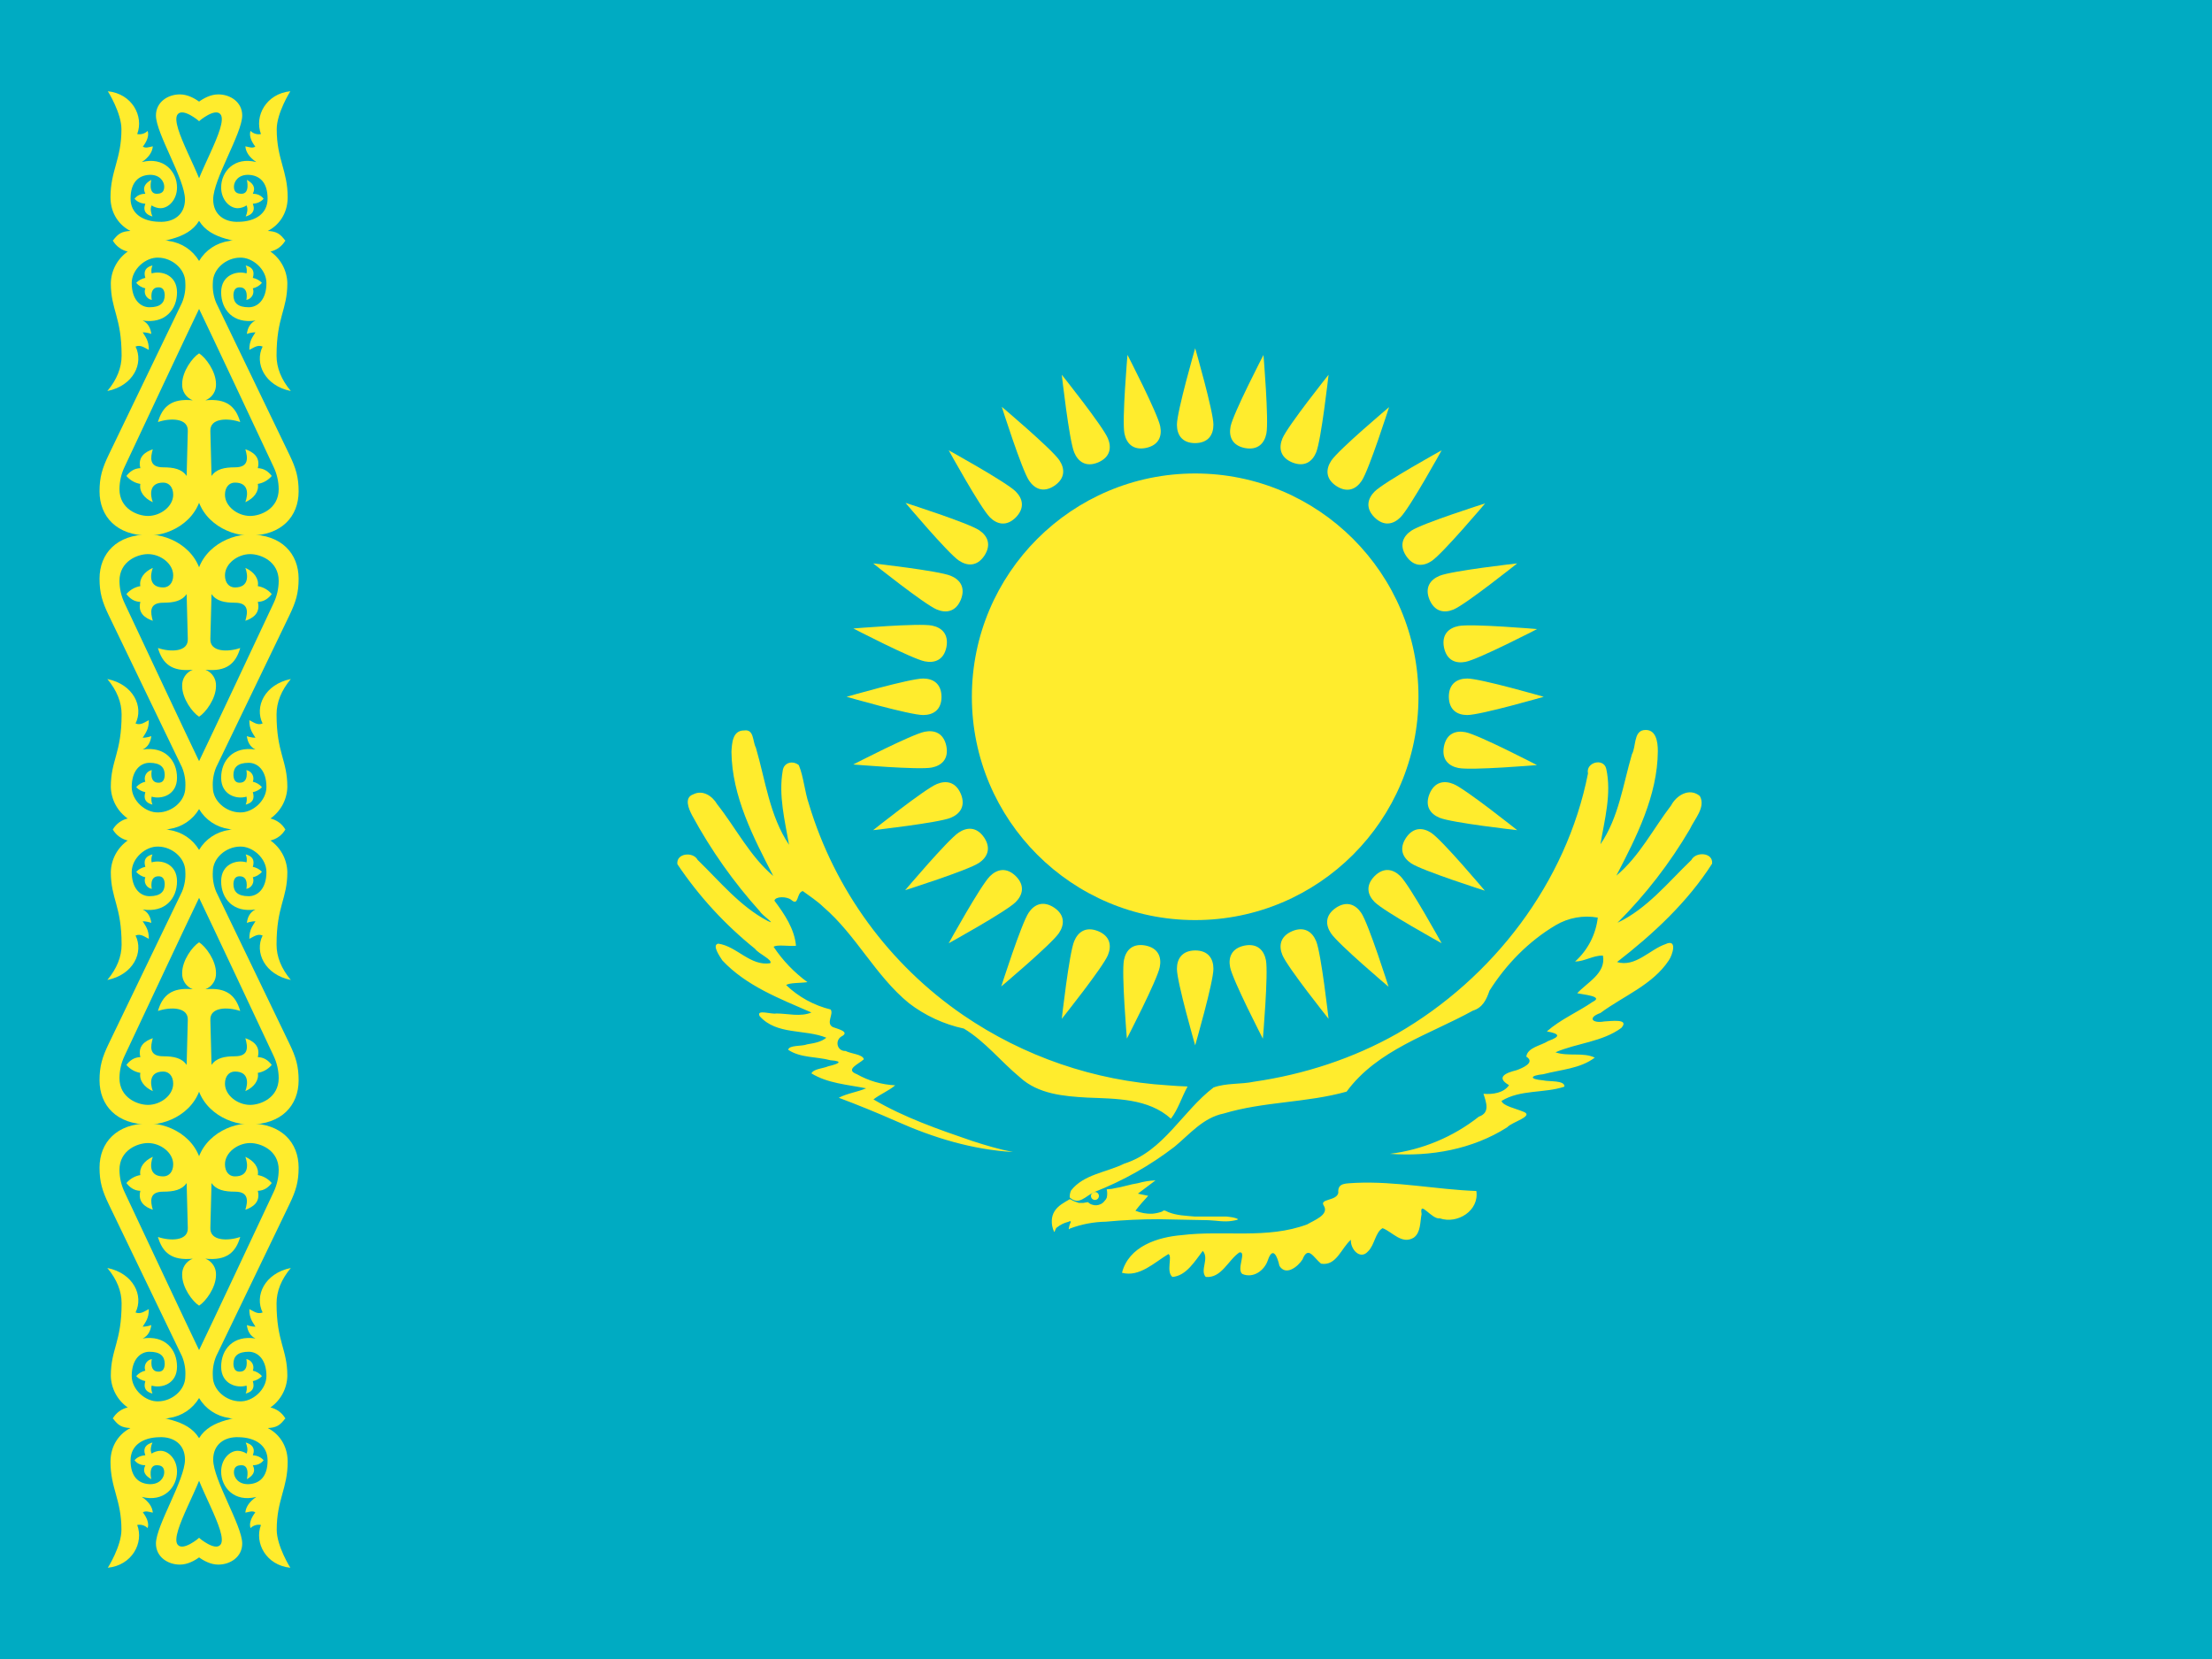
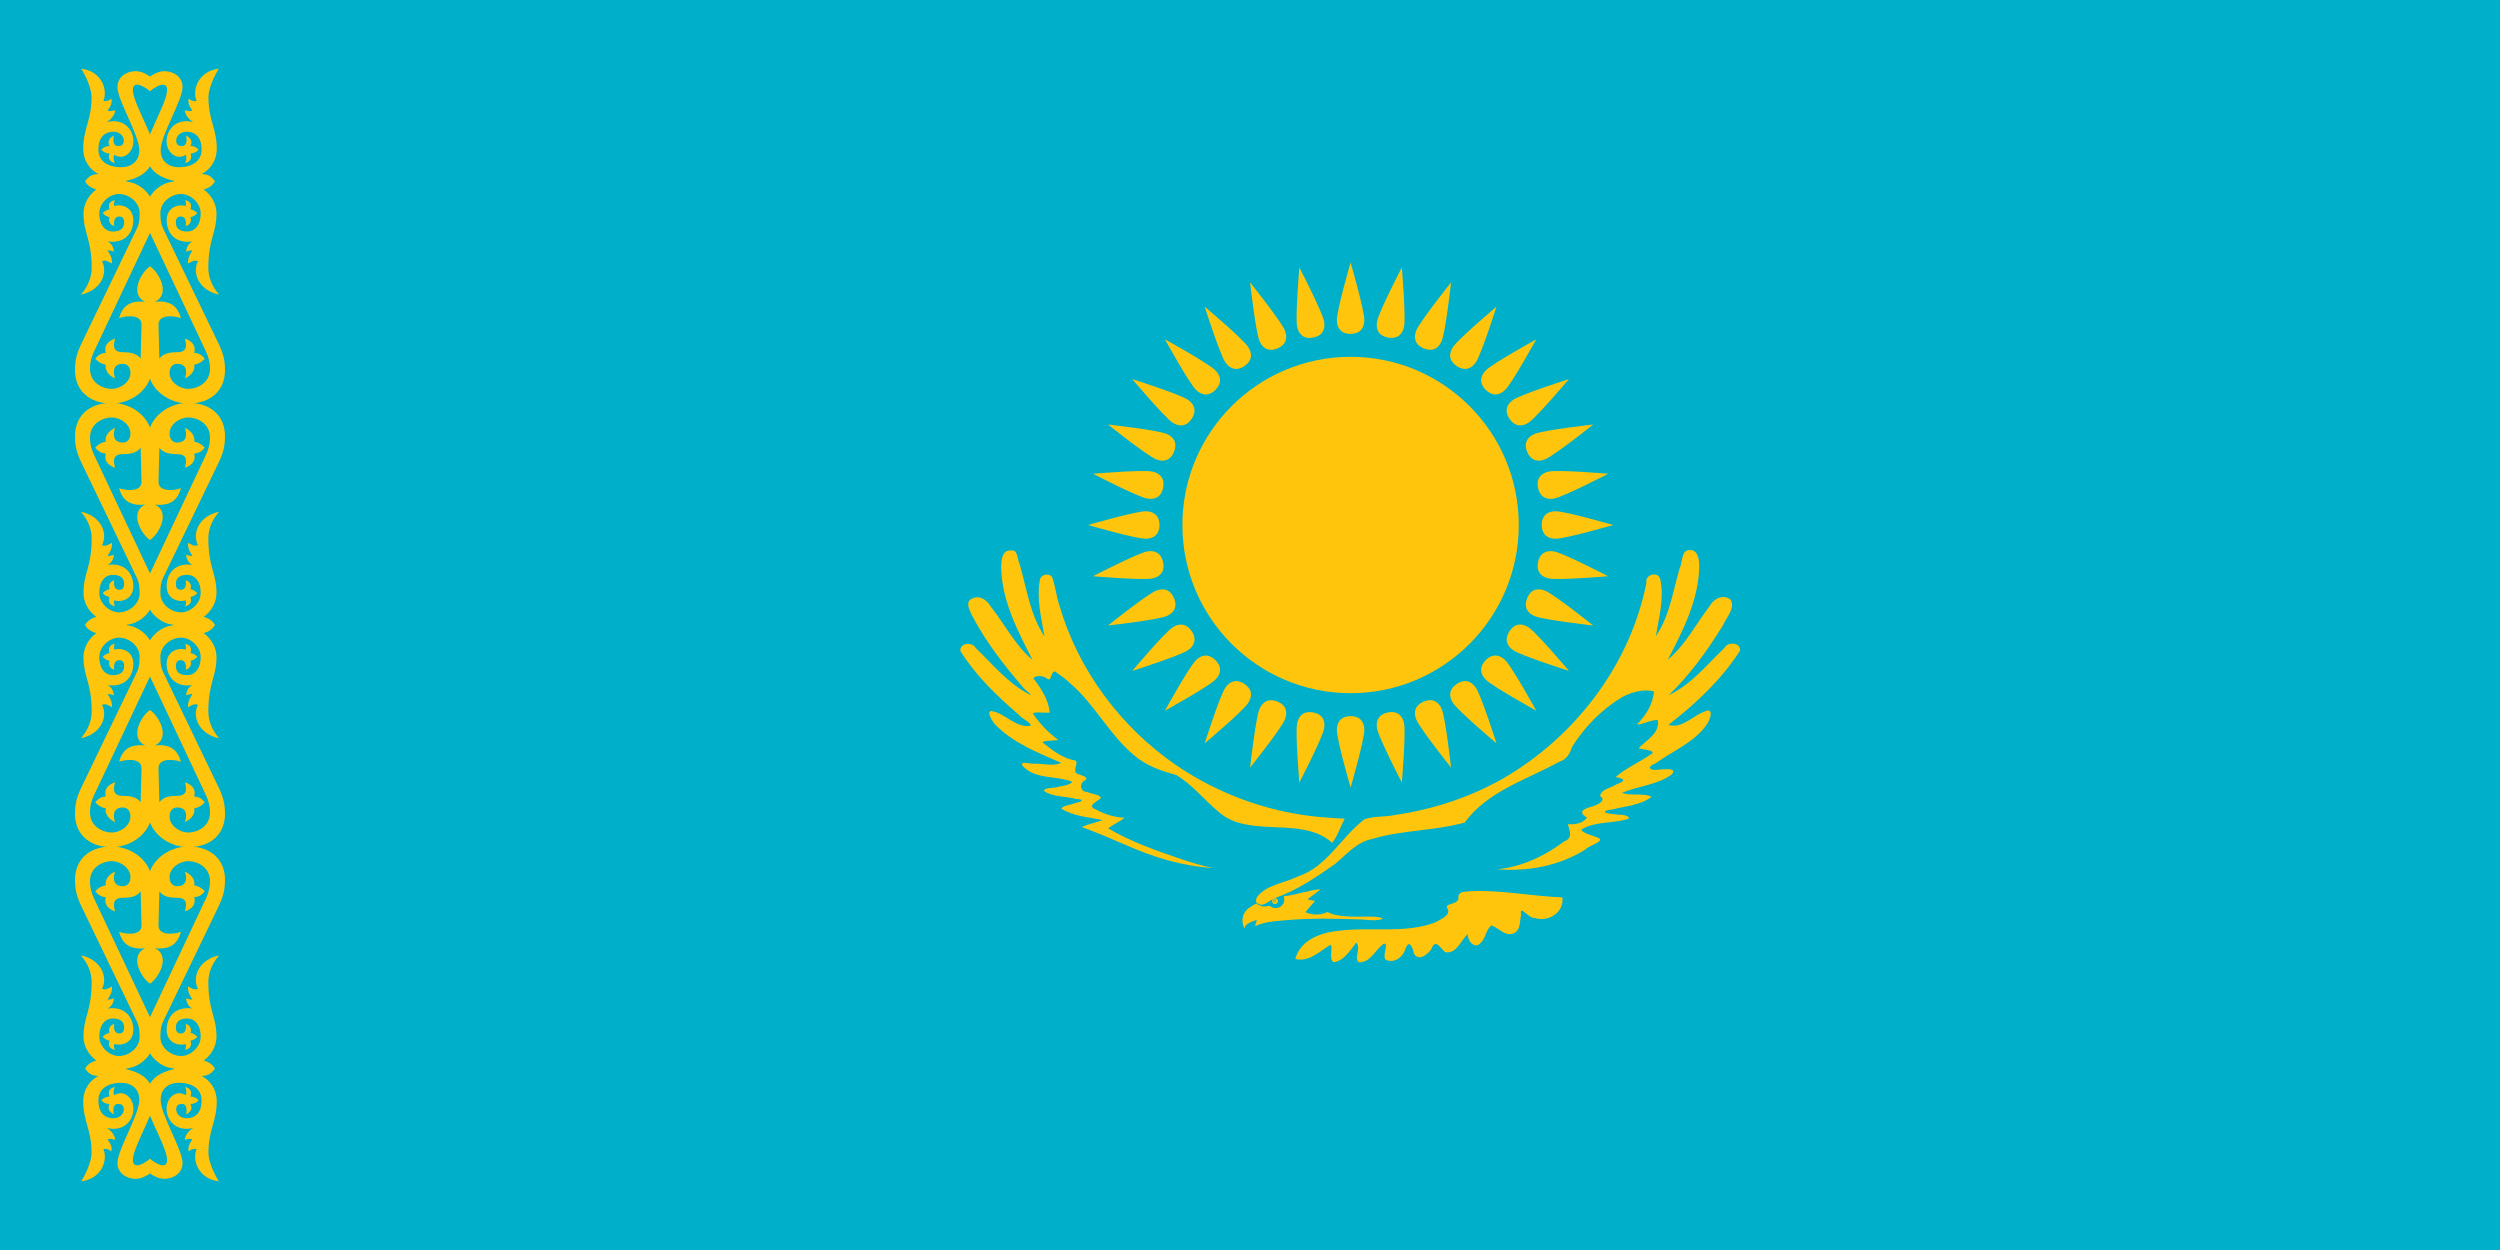
- <svg xmlns="http://www.w3.org/2000/svg" xmlns:xlink="http://www.w3.org/1999/xlink" id="flag-icons-kz" viewBox="0 0 640 480">
-   <path fill="#00abc2" d="M0 0h640v480H0z" />
-   <g fill="#ffec2d">
-     <g transform="matrix(.48 0 0 .48 345.8 201.6)">
-       <circle r="134.6" />
-       <g id="kz-c">
-         <g id="kz-b">
-           <path id="kz-a" d="M0-152.9c8-.1 11-5.1 11-11.1 0-8-11-46.1-11-46.1S-11-172-11-164c0 6 3 11.1 11 11.1" />
-           <use xlink:href="#kz-a" width="100%" height="100%" transform="rotate(90)" />
-           <use xlink:href="#kz-a" width="100%" height="100%" transform="scale(-1)" />
-           <use xlink:href="#kz-a" width="100%" height="100%" transform="rotate(-90)" />
-         </g>
-         <use xlink:href="#kz-b" width="100%" height="100%" transform="rotate(22.5)" />
-         <use xlink:href="#kz-b" width="100%" height="100%" transform="rotate(45)" />
-         <use xlink:href="#kz-b" width="100%" height="100%" transform="rotate(67.5)" />
+ <svg xmlns="http://www.w3.org/2000/svg" xmlns:xlink="http://www.w3.org/1999/xlink" viewBox="0 0 2000 1000">
+   <rect width="2000" height="1000" fill="#00afca" />
+   <g id="sun" fill="#fec50c" transform="translate(1080.472,420)">
+     <circle r="134.55" />
+     <g id="r16">
+       <g id="r4">
+         <path id="r" d="m0,-152.9c8,-0.1 11,-5.1 11,-11.1c0,-8 -11,-46.1 -11,-46.1s-11,38.1 -11,46.1c0,6 3,11.1 11,11.1z" />
+         <use xlink:href="#r" transform="rotate(90)" />
+         <use xlink:href="#r" transform="rotate(180)" />
+         <use xlink:href="#r" transform="rotate(270)" />
      </g>
-       <use xlink:href="#kz-c" width="100%" height="100%" transform="rotate(11.3)" />
+       <use xlink:href="#r4" transform="rotate(22.5)" />
+       <use xlink:href="#r4" transform="rotate(45)" />
+       <use xlink:href="#r4" transform="rotate(67.5)" />
    </g>
-     <g transform="translate(-172.8)scale(.48)">
-       <path d="M1075.8 655c-3.5 6.3-5.6 13.6-10 19.3-13.6-12.3-33.2-12-50.4-12.7-14.2-.8-29.6-2.1-40.6-12.2-11.5-9.5-21-21.7-33.8-29.4a83 83 0 0 1-33.1-15.3c-20.2-16.5-31.8-41-51.6-58-3.7-3.6-8.2-6.5-12.4-9.6-4 1-2.2 9.6-7.1 5.2-2.7-2-9.4-2.1-10 .6 6 8 12.1 17 13 27.2-4.2.4-11.5-.9-13.5.6a84 84 0 0 0 20.4 21.3c-3.8.6-11.3.3-12.8 1.8a59 59 0 0 0 26.8 14.7c2 2.8-3.1 8.2 1.3 10.6 2.5 1 10.9 2.8 5.1 5.7-4 2.6-2.5 8.9 2.6 8.7 3.2 1.7 10.4 2 11 5-2.9 2.8-11.7 6.2-4.2 9a52 52 0 0 0 23.1 6.7c-4 3.4-9 5.3-13.1 8.5 18.5 10.9 39 18 59.4 25 8 2.6 16.3 5.1 24.7 6.7-24.4-1.4-48-8.6-70.2-18.5q-17.2-7.6-34.8-14.2c5.1-2.7 11.1-3.4 16.5-5.7-11.2-2.2-23.3-3-33-9 1.4-2.8 7-2.9 10.2-4.3 6-1.4 9.6-3 1.3-3.6-8.4-2.3-18-1.3-25.5-6.3.5-3 8.3-2 11.4-3.3 4-.7 8.4-1.3 11.6-4-13-5.3-30-1.5-40.2-13-2.3-4.4 7.3-.9 10-1.6 7 0 14.5 2.2 21.2-.6-19-8.3-39.3-16-53.7-31.4-1.6-2.5-6.4-9.3-2.5-10.1 11.2 1.5 19.3 13.7 31.4 11.8 1.6-2.1-7-5.6-9.2-8.7a229 229 0 0 1-46.8-51c-.8-6.7 9.5-7.7 12.2-2.6 13.4 13 25.5 28 42.2 36.8 6 2.9-3.4-3.4-4.6-5.7a299 299 0 0 1-40.9-57.9c-2-3.8-5.1-10.7.7-12.7 5.7-2.9 11.5 1 14.4 6 11.3 14.3 19.7 31.3 33.8 43.2-12-23.3-24.9-48-25.2-74.8.3-5.2.6-13 7.7-12.9 6-.9 5 6.7 7 10.3 5.8 19.8 8.3 41.2 20 58.6-2.5-14.6-6.4-29.7-3.8-44.6.6-5 6-6.4 9.7-3.4 2.9 7 3.5 15.9 6.1 23.5a237 237 0 0 0 93 127.2 245 245 0 0 0 123.3 42.3q6 .5 11.9.7m136.4 91.1c-7.2 4.4-12.8-3.4-18.8-5.7-4.4 2.4-4.8 10.2-8.8 14-4.8 5.5-10.8-1.6-10.3-7-5.8 4.9-8.7 16-18 14.4-4.5-3.6-7.8-11.2-11.2-2.5-2.7 4.2-10 10.2-13.9 3.8-1.2-5.6-4-12.2-7-3.3-2.2 6.4-9 11-15.4 8.2-3.6-2.9 2.8-13.7-1.7-13-6.8 4.6-10.8 15.7-20.3 14.8-3.7-4 2.3-11.1-1.8-15.7-4.7 6.1-10 15.1-18.3 15.7-4-3.2.2-12.5-2.4-13.8-8.4 5-17.4 14.1-28 11.3 4.1-16 21.5-21.5 36-22.7 25.1-3.1 51.5 2.6 75.7-6.5 3.9-2.4 13.3-5.7 10-11.2-3-4.4 7.7-2.7 8.7-7.8-.6-6.4 5-5.5 10.4-6 24.4-1.1 48.5 4 72.8 4.9 1.8 11.8-11.3 20.1-22 16.5-5 .8-12.5-11.6-11-2.6-1 4.8-.4 11-4.7 14.2m-207.4-24.2c5.6 5.1 9.6-1 14.9-3.3a197 197 0 0 0 48.3-27.3c9.2-7.6 17.2-17.5 29.6-20 24.2-7.3 49.9-6.4 74.1-13.2 18.5-25.2 49.8-34.3 76.1-48.8 5.9-1.8 8.2-6.7 10-12 10-15.9 23.7-29.9 39.9-39.5a37 37 0 0 1 25.4-4.6 42 42 0 0 1-13.7 26.5c5.9-.1 11-3.8 16.8-3.6 2 10.6-9.4 16.1-15.5 22.7 3.4.8 16.4 1.8 9.3 5.2-9 6.2-19.3 10.5-27.6 17.8 7.7 1.4 8.6 3 .8 5.8-4.3 2.8-12.4 3.8-13.2 9.4 5.8 3.6-2.6 7-5.9 8.2-6.2 1.5-12.8 4.2-4.5 9-3.1 4.7-9.9 5.7-15.4 5.2 1.7 5.4 4.1 11.4-2.8 13.8a108 108 0 0 1-53.6 22.4c24.5 1.8 49.8-2.7 70.7-16 2.8-3.3 17.3-6.9 9.2-9.6-3.8-1.6-12-3.4-12.6-6.3 11.4-7 25.7-4.5 37.9-8.6.3-4-9.3-2.9-12.9-3.8-8.5-.7-8-2.9.2-3.7 10.4-2.8 22.2-3.3 31-10-7.1-3.4-16.1-.5-23.7-3.2 12.9-5.6 28.1-6.2 39.7-14.7 5.3-5.9-6.8-4-10.3-3.9-7.1 1.3-10.4-2.2-2.3-5.1 13.9-10.3 31.4-16.9 41.2-31.7 2.3-3.3 5.4-13.3-2-9.8-9.6 3.3-18.1 14.1-29.2 10.8 21.8-16.9 42.4-36 57.3-59.3.8-6.8-9.8-7.5-12.5-2.2-14 13.4-26.6 29.3-44.5 37.8a281 281 0 0 0 43.6-56.4c2.7-6 9.8-13.3 6-20-6.3-5.2-14.1-.4-17.3 5.7-10.9 14.2-19.1 30.7-33 42.3 12.1-23.3 24.8-48.2 25-75 0-5.6-1-13.8-8.6-12.7-6 1-4.5 10-7 14.5-5.4 18.4-8 38.3-19 54.3 2.5-14.9 6.8-30.5 3.5-45.5-1.6-6.8-12.5-3.9-11 2.8-13 65.9-57.3 123.5-115 156.8-26.5 15-56 24.6-86.2 29-8 1.7-16.8.7-24.5 3.5-18.8 14.3-30.1 38.4-53.8 45.9-10.7 5.3-24.5 6.4-32.1 16.2a9 9 0 0 0-.8 4.2m51.7-10.3q-5.4.2-10.6 1.7c-4.7.7-9.2 2.3-13.8 3l-1.9.4-3.1.3a11 11 0 0 1 0 5.1 6 6 0 0 1-1.4 2q-.9 1.2-2.2 1.8a7 7 0 0 1-2.6.7q-1.3.1-2.7-.4-1.3-.4-2.5-1.5l-2.8.5h-2.6l-2.8-1-2.6-1.3c-3.4 2-7.2 3.9-9.3 7.4a11 11 0 0 0-1.6 5.3q-.2 3.6 1.4 7c.4.6.7-2.3 1.8-2.7q3-2.4 6.7-3.3c2-1 1.7 0 .9 1.6-.2.9-1.3 4 .2 2.4a65 65 0 0 1 21.6-4.1q15.9-1.5 31.8-1.5l30 .6c4.8.2 9.6 1.2 14.3.4 1.1-.3 2.9-.3 3.6-1-2.2-1.2-4.7-1.3-7-1.6h-19.1c-5.3-.5-10.8-.6-15.8-2.6-1.4-.5-2.6-1.8-3.9-.4a24 24 0 0 1-5.9 1.3q-5.3.2-10.2-1.8 3.6-4.7 7.7-9l-6.2-1.3q5.4-4 10.6-8" />
-       <circle cx="1020" cy="720.9" r="2.4" />
-       <circle cx="1019.8" cy="720.5" r="1" stroke="#ffec2d" stroke-width=".4" />
+     <use xlink:href="#r16" transform="rotate(11.25)" />
+   </g>
+   <g id="bird" fill="#fec50c">
+     <path d="M316.94,213.44c-1.08,0.06-2.13,0.2-3.16,0.53-1.41,0.19-2.76,0.68-4.16,0.91l-0.56,0.09-0.94,0.09c0.06,0.26,0.1,0.52,0.1,0.78,0,0.27-0.03,0.53-0.1,0.75-0.06,0.21-0.25,0.47-0.4,0.63-0.2,0.22-0.41,0.41-0.66,0.53-0.24,0.12-0.51,0.17-0.78,0.19-0.27,0.01-0.55,0-0.81-0.1-0.27-0.09-0.52-0.26-0.75-0.46-0.28,0.07-0.57,0.12-0.84,0.15-0.28,0.03-0.54,0.03-0.79,0-0.28-0.08-0.57-0.17-0.84-0.28s-0.53-0.25-0.78-0.41c-1.02,0.6-2.16,1.17-2.78,2.22-0.35,0.48-0.42,1.03-0.5,1.6-0.05,0.7,0.13,1.44,0.43,2.09,0.11,0.19,0.2-0.69,0.54-0.81,0.57-0.47,1.28-0.81,2-1,0.61-0.31,0.53,0.02,0.28,0.5-0.06,0.25-0.4,1.2,0.06,0.72,2.03-0.9,4.28-1.08,6.47-1.25,3.18-0.33,6.37-0.4,9.56-0.44,3,0.04,6,0.08,9,0.19,1.43,0.04,2.87,0.36,4.28,0.12,0.34-0.09,0.87-0.11,1.07-0.31-0.64-0.37-1.39-0.38-2.1-0.47h-5.72c-1.59-0.16-3.25-0.18-4.75-0.78-0.4-0.16-0.77-0.54-1.15-0.13-0.57,0.2-1.18,0.34-1.78,0.38-1.05,0.08-2.1-0.14-3.07-0.53,0.7-0.97,1.54-1.82,2.31-2.72-0.62-0.1-1.22-0.23-1.84-0.38,1.09-0.75,2.1-1.6,3.16-2.4z" transform="scale(3.333333,3.333333)" />
+     <path d="m1212.2,746.01c-7.245,4.35-12.775-3.362-18.831-5.675-4.325,2.349-4.729,10.208-8.771,13.93-4.834,5.502-10.76-1.536-10.318-6.965-5.782,4.874-8.707,15.922-18.057,14.446-4.431-3.615-7.722-11.201-11.106-2.564-2.761,4.222-10.11,10.229-13.916,3.853-1.178-5.629-4.001-12.25-7.063-3.308-2.102,6.325-8.851,10.978-15.379,8.209-3.574-2.922,2.865-13.727-1.684-12.958-6.8,4.496-10.753,15.658-20.242,14.764-3.685-4.136,2.236-11.144-1.806-15.735-4.771,6.123-10.063,15.089-18.315,15.735-3.988-3.232,0.157-12.501-2.389-13.873-8.468,5.078-17.402,14.128-28.05,11.294,4.15-15.873,21.49-21.442,36.072-22.68,25.089-3.083,51.484,2.586,75.624-6.469,3.9-2.373,13.35-5.739,9.985-11.244-2.981-4.346,7.753-2.647,8.786-7.724-0.639-6.43,4.926-5.545,10.364-6.108,24.376-1.052,48.455,4.082,72.758,4.955,1.836,11.842-11.301,20.157-21.876,16.5-5.052,0.818-12.627-11.615-11.142-2.57-1.018,4.747-0.306,11.017-4.643,14.188m-207.4-24.248c5.644,5.165,9.601-0.973,14.875-3.216,17.692-6.085,33.128-16.719,48.346-27.344,9.221-7.63,17.214-17.525,29.597-20,24.155-7.303,49.832-6.417,74.081-13.157,18.464-25.281,49.825-34.299,76.096-48.831,5.899-1.832,8.178-6.687,10.062-12.047,10.028-15.83,23.689-29.857,39.845-39.439,7.644-4.177,16.764-6.582,25.418-4.672-0.62,10.307-6.533,19.442-13.672,26.57,5.842-0.129,10.863-3.819,16.767-3.611,2.023,10.578-9.401,16.114-15.478,22.7,3.385,0.788,16.353,1.768,9.287,5.159-9.005,6.25-19.289,10.541-27.602,17.799,7.669,1.378,8.544,3.008,0.745,5.782-4.221,2.862-12.341,3.862-13.126,9.437,5.794,3.561-2.668,7.096-5.933,8.255-6.241,1.454-12.798,4.165-4.507,8.907-3.136,4.738-9.865,5.749-15.356,5.28,1.666,5.37,4.078,11.378-2.892,13.747-15.624,11.811-33.96,20.402-53.601,22.367,24.536,1.887,49.807-2.668,70.773-16.011,2.768-3.273,17.282-6.79,9.164-9.542-3.822-1.59-12.016-3.357-12.57-6.271,11.355-7.006,25.664-4.514,37.88-8.676,0.316-3.955-9.291-2.855-12.874-3.755-8.543-0.7-8.042-2.88,0.195-3.688,10.422-2.759,22.226-3.303,30.993-10.098-7.138-3.307-16.116-0.395-23.732-3.095,12.911-5.65,28.142-6.217,39.726-14.704,5.276-5.871-6.76-4.036-10.267-3.893-7.151,1.245-10.456-2.178-2.332-5.149,13.871-10.227,31.433-16.871,41.176-31.697,2.308-3.319,5.433-13.319-1.928-9.722-9.681,3.219-18.198,14.101-29.228,10.735,21.733-16.844,42.413-36.02,57.267-59.33,0.767-6.723-9.785-7.451-12.532-2.172-13.963,13.454-26.6,29.335-44.477,37.77,17.121-16.525,31.276-36.092,43.626-56.372,2.648-6.032,9.764-13.286,5.902-19.983-6.226-5.153-14.013-0.436-17.248,5.73-10.854,14.169-19.096,30.708-33.054,42.25,12.219-23.322,24.871-48.148,25.179-75.047-0.037-5.538-1.149-13.694-8.669-12.659-5.962,1.068-4.546,9.991-7.004,14.504-5.411,18.377-7.951,38.279-19.05,54.371,2.497-14.934,6.866-30.5,3.512-45.58-1.567-6.74-12.45-3.841-11.048,2.829-13.002,65.86-57.194,123.46-114.99,156.78-26.464,14.973-56.023,24.626-86.096,29.002-8.09,1.772-16.839,0.732-24.572,3.491-18.736,14.367-30.079,38.407-53.802,45.935-10.632,5.284-24.496,6.356-32.098,16.233-0.658,1.263-0.799,2.727-0.774,4.127" />
+     <path d="m1075.8,654.95c-3.501,6.354-5.559,13.658-10.06,19.347-13.541-12.321-33.171-11.914-50.347-12.734-14.177-0.757-29.594-2.065-40.563-12.176-11.539-9.452-20.958-21.724-33.852-29.393-11.769-3.2-23.633-7.204-33.095-15.271-20.22-16.482-31.8-40.937-51.558-57.933-3.767-3.708-8.209-6.581-12.429-9.727-4.01,0.977-2.196,9.631-7.102,5.219-2.669-1.899-9.348-2.084-9.949,0.569,6.04,7.96,12.087,17.049,12.924,27.23-4.12,0.422-11.445-0.871-13.487,0.664,5.471,8.2,12.484,15.473,20.452,21.263-3.822,0.615-11.353,0.28-12.818,1.82,7.909,6.446,16.391,13.034,26.747,14.69,2.12,2.795-3.099,8.19,1.29,10.576,2.546,1.04,10.945,2.78,5.159,5.675-3.97,2.675-2.497,8.911,2.58,8.771,3.21,1.639,10.418,2.041,10.982,4.879-2.845,2.896-11.698,6.329-4.164,9.041,7.039,3.904,15.067,6.438,23.105,6.717-4.034,3.394-9.004,5.321-13.156,8.513,18.55,10.877,39.113,18.03,59.433,24.919,8.091,2.703,16.274,5.224,24.661,6.81-24.369-1.407-47.922-8.621-70.116-18.495-11.503-5.045-23.084-9.92-34.873-14.265,5.169-2.69,11.148-3.347,16.509-5.675-11.128-2.229-23.285-2.961-33.067-9.077,1.5-2.676,7.183-2.802,10.326-4.164,5.911-1.416,9.578-3.134,1.244-3.647-8.406-2.281-18.045-1.258-25.452-6.328,0.477-3.04,8.228-1.981,11.386-3.293,3.975-0.683,8.396-1.255,11.573-3.929-12.994-5.388-29.99-1.571-40.168-13.046-2.348-4.371,7.288-0.85,10.033-1.578,6.972,0,14.467,2.216,21.107-0.596-18.934-8.312-39.215-16.095-53.655-31.471-1.604-2.472-6.407-9.225-2.532-10.06,11.239,1.487,19.374,13.753,31.396,11.844,1.597-2.153-6.984-5.681-9.125-8.758-17.528-15.041-34.541-31.364-46.825-51.066-0.845-6.579,9.497-7.565,12.22-2.483,13.405,12.911,25.514,27.977,42.209,36.791,5.925,2.872-3.401-3.4-4.643-5.675-15.427-17.914-30.113-36.834-40.895-57.932-1.93-3.803-5.128-10.686,0.646-12.71,5.772-2.892,11.501,1.048,14.428,6.007,11.342,14.305,19.688,31.307,33.817,43.225-12.037-23.359-24.889-47.948-25.2-74.828,0.282-5.211,0.617-13.092,7.683-12.878,5.933-0.899,4.996,6.696,6.941,10.318,5.845,19.747,8.395,41.121,20.121,58.556-2.59-14.649-6.402-29.735-3.869-44.627,0.584-4.89,6.088-6.37,9.682-3.414,2.905,7.11,3.511,15.889,6.157,23.491,15.06,51.519,48.875,96.832,92.941,127.24,36.292,24.891,79.362,39.749,123.32,42.341,3.97,0.346,7.956,0.465,11.932,0.71" />
+     <circle cx="1020" cy="720.887" r="2.367" />
+     <circle cx="1019.8" cy="720.507" r="0.965" stroke="#00afca" stroke-width="0.381" />
+   </g>
+   <g id="ornament" fill="#fec50c">
+     <g id="oh">
+       <g id="oq">
+         <path d="m120,72.922s-9.611-8.076-12.874-4.025c-5.249,6.515,16.14,38.968,16.14,50.396,0,18.759-12.517,23.861-27.973,26.539-10.371,1.798-27.259-0.752-27.259-0.752,3.18-4.273,5.248-5.532,10.606-5.873-5.965-3.097-12.039-9.819-12.039-20.284,0-16.138,6.643-22.789,6.643-40.983,0-10.093-8.276-22.941-8.276-22.941,14.628,1.464,21.878,15.009,17.753,25.834,2.329,0.335,4.443-0.189,6.259-1.909,1.071,3.001-0.619,6.483-2.883,9.484,1.823,0.974,3.162,0.39,6.066-0.209-0.275,3.091-2.128,6.376-6.66,9.467,13.151-3.414,21.243,5.752,21.243,15.347,0,7.248-5.079,12.443-10.044,12.443-1.604,0-3.961-0.661-5.291-1.653-0.937,1.995-0.454,4.665,0.511,6.66-3.639-0.962-5.948-3.123-4.304-7.621-2.795-0.257-5.018-1.201-6.53-3.001,1.532-1.962,3.857-3.093,6.53-3.001-2.035-4.199,0.233-6.551,3.537-8.456,0,0-2.102,8.456,3.265,8.456,2.413,0,4.612-0.786,4.612-4.342,0-3.097-2.708-7.387-8.966-7.114-6.259,0.273-11.332,4.315-11.332,14.306,0,9.216,7.433,13.8,17.229,14.096,8.834,0.273,15.501-4.513,15.501-13.625,0-12.128-17.508-39.773-17.508-50.581,0-8.109,7.292-12.635,14.427-12.635,9.252,0,17.058,9.161,17.058,9.161l-5.435,6.815z" />
+         <path id="op" d="m122.02,292.14c0,20.27-18.198,30.688-32.498,30.688-19.266,0-29.524-11.519-29.524-26.598,0-8.547,1.566-13.911,5.507-22.092,0,0,31.78-66.091,44.153-91.653,1.543-3.188,2.041-6.817,2.041-12.138,0-8.217-7.97-14.933-16.327-15.139-7.618-0.191-15.918,7.102-15.918,15.412,0,10.093,5.236,14.593,10.612,14.593,6.616,0,9.252-2.72,9.252-7.365,0-3.237-1.563-4.637-3.809-4.637-5.674,0-4.082,7.638-4.082,7.638-2.818-0.617-5.133-3.497-3.809-7.092-2.062-0.459-3.993-1.541-5.51-3.273,1.521-1.475,3.266-2.613,5.51-3.001-1.329-4.387,0.447-6.531,4.286-7.433-0.775,1.688-0.801,3.24-0.544,4.705,6.044-1.719,15.306,1.016,15.306,11.456,0,10.365-7.194,19.093-20.681,16.912,3.209,1.534,4.841,4.673,5.17,8.183-2.449-0.955-5.17-1.091-5.17-1.091,1.577,2.781,3.767,5.178,3.673,10.638-2.501-1.137-4.823-3.242-8.027-1.909,5.029,9.897-1.15,23.511-16.871,26.732,5.754-6.744,8.571-14.027,8.571-21.277,0-23.496-6.53-27.445-6.53-43.78,0-6.834,3.513-14.215,10.476-19.231v0.273c-4.602-1.232-7.55-3.498-9.245-6.577,10.515-2.982,25.799-2.927,34.006,0.302,9.434,1.093,16.019,8.331,17.959,12.004,1.941,3.671,5.71,16.953,0,28.912-6.249,13.088-35.711,75.559-44.897,95.198-1.948,4.165-3.129,8.583-3.129,13.366,0,12.03,11.02,16.23,17.279,16.23,7.483,0,15.102-5.701,15.102-12.82,0-4.511-2.449-7.229-5.986-7.229-8.459,0-7.945,7.196-6.259,11.729-5.264-2.367-8.324-6.592-7.483-11.047-2.981-0.408-5.817-1.822-8.435-4.774,2.06-2.601,4.572-4.567,8.435-4.637-1.687-6.912,2.941-9.835,7.483-11.456-1.437,5.073-2.38,10.911,6.259,10.911,6.299,0,11.258,1.091,14.15,5.183,0.17-5.455,0.68-27.005,0.68-27.005,0.363-8.098-10.839-7.866-17.959-5.455,2.687-9.328,8.198-14.371,20.952-13.093-3.095-1.296-6.395-4.208-6.395-9.82,0.002-7.593,6.162-16.005,10.206-18.492l2.022,79.051z" />
+         <use xlink:href="#op" transform="matrix(1,0,0,-1,0,645.08)" />
+       </g>
+       <use xlink:href="#oq" transform="matrix(-1,0,0,1,240,0)" />
    </g>
-     <g transform="scale(.48)">
-       <g id="kz-f">
-         <g id="kz-e">
-           <path d="M120 73s-9.6-8.2-12.9-4.1c-5.2 6.5 16.2 39 16.2 50.4 0 18.8-12.6 23.9-28 26.5-10.4 1.8-27.3-.7-27.3-.7 3.2-4.3 5.3-5.6 10.6-5.9-6-3-12-9.8-12-20.3 0-16.1 6.6-22.8 6.6-41C73.2 68 65 55 65 55c14.6 1.5 21.8 15 17.7 25.8a7 7 0 0 0 6.3-1.9c1 3-.6 6.5-2.9 9.5 1.8 1 3.2.4 6-.2-.2 3-2 6.4-6.6 9.5 13.2-3.4 21.2 5.7 21.2 15.3 0 7.3-5 12.5-10 12.5-1.6 0-4-.7-5.3-1.7-1 2-.4 4.7.5 6.7-3.6-1-6-3.2-4.3-7.7q-4.2-.3-6.5-3 2.3-3 6.5-3c-2-4.2.3-6.5 3.6-8.4 0 0-2.1 8.4 3.2 8.4 2.4 0 4.6-.7 4.6-4.3 0-3.1-2.7-7.4-9-7.1s-11.3 4.3-11.3 14.3c0 9.2 7.5 13.8 17.3 14 8.8.4 15.5-4.4 15.5-13.5C111.5 108 94 80.4 94 69.6c0-8.1 7.2-12.7 14.4-12.7 9.2 0 17 9.2 17 9.2l-5.4 6.8z" />
-           <path id="kz-d" d="M122 292.1c0 20.3-18.2 30.7-32.5 30.7-19.2 0-29.5-11.5-29.5-26.6 0-8.5 1.6-13.9 5.5-22l44.2-91.7a27 27 0 0 0 2-12.2c0-8.2-8-14.9-16.3-15-7.6-.3-16 7-16 15.3 0 10.1 5.3 14.6 10.7 14.6 6.6 0 9.2-2.7 9.2-7.4q-.2-4.7-3.8-4.6c-5.7 0-4 7.6-4 7.6a5.2 5.2 0 0 1-3.9-7 10 10 0 0 1-5.5-3.3q2.2-2.3 5.5-3c-1.3-4.4.5-6.5 4.3-7.5a8 8 0 0 0-.5 4.8c6-1.8 15.3 1 15.3 11.4s-7.2 19.1-20.7 17c3.2 1.5 4.8 4.6 5.2 8.1-2.5-1-5.2-1-5.2-1 1.6 2.7 3.8 5 3.7 10.6-2.5-1.2-4.9-3.3-8-2 5 10-1.2 23.6-17 26.8q8.6-10.3 8.6-21.3c0-23.5-6.5-27.4-6.5-43.8a24 24 0 0 1 10.5-19.2v.3A14 14 0 0 1 68 145a62 62 0 0 1 34 .3 25 25 0 0 1 18 12 36 36 0 0 1 0 28.9c-6.3 13-35.7 75.6-44.9 95.2q-3 6.3-3.1 13.4c0 12 11 16.2 17.2 16.2 7.5 0 15.2-5.7 15.2-12.8 0-4.5-2.5-7.3-6-7.3-8.5 0-8 7.2-6.3 11.8-5.3-2.4-8.3-6.6-7.5-11a14 14 0 0 1-8.4-4.8c2-2.6 4.6-4.6 8.4-4.7-1.7-6.9 3-9.8 7.5-11.4-1.4 5-2.4 10.9 6.3 10.9 6.3 0 11.2 1 14.1 5.2l.7-27c.4-8.1-10.8-8-18-5.5 2.7-9.3 8.2-14.4 21-13.1a10 10 0 0 1-6.4-9.8c0-7.6 6.2-16 10.2-18.5l2 79z" />
-           <use xlink:href="#kz-d" width="100%" height="100%" transform="matrix(1 0 0 -1 0 645)" />
-         </g>
-         <use xlink:href="#kz-e" width="100%" height="100%" transform="matrix(-1 0 0 1 240 0)" />
-       </g>
-       <use xlink:href="#kz-f" width="100%" height="100%" transform="matrix(1 0 0 -1 0 1000)" />
-     </g>
+     <use xlink:href="#oh" transform="matrix(1,0,0,-1,0,1000)" />
  </g>
</svg>
